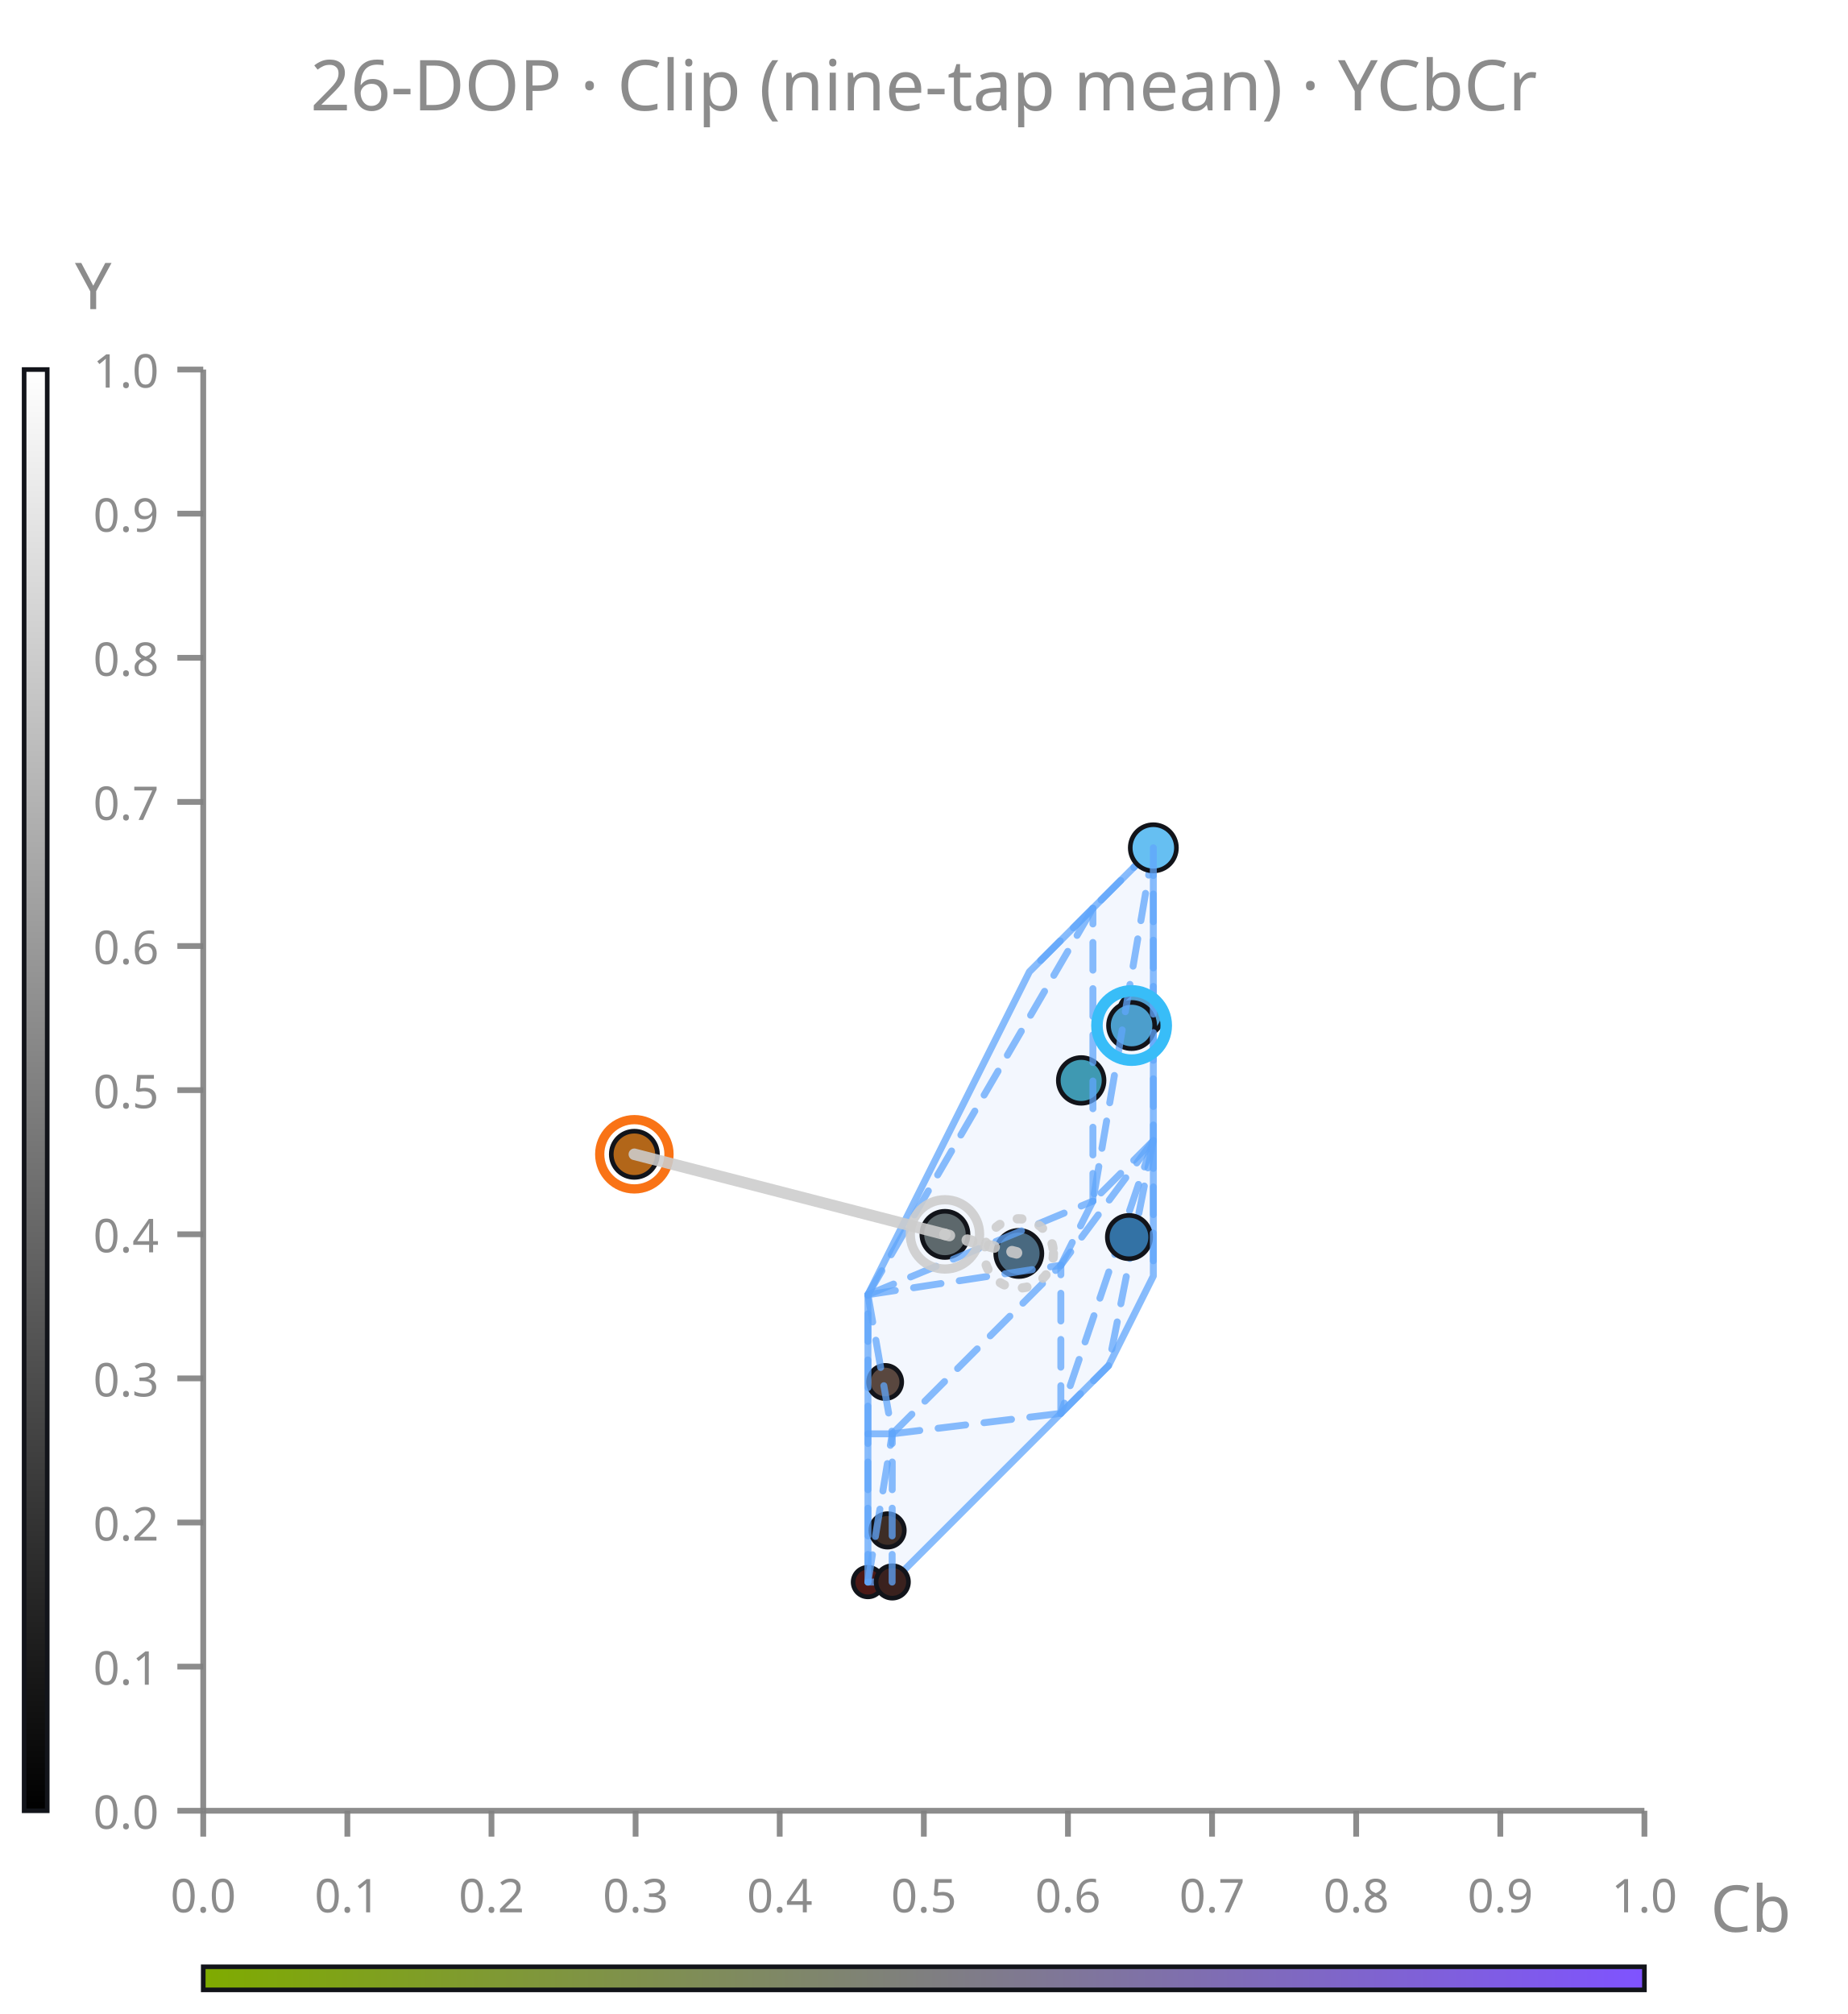
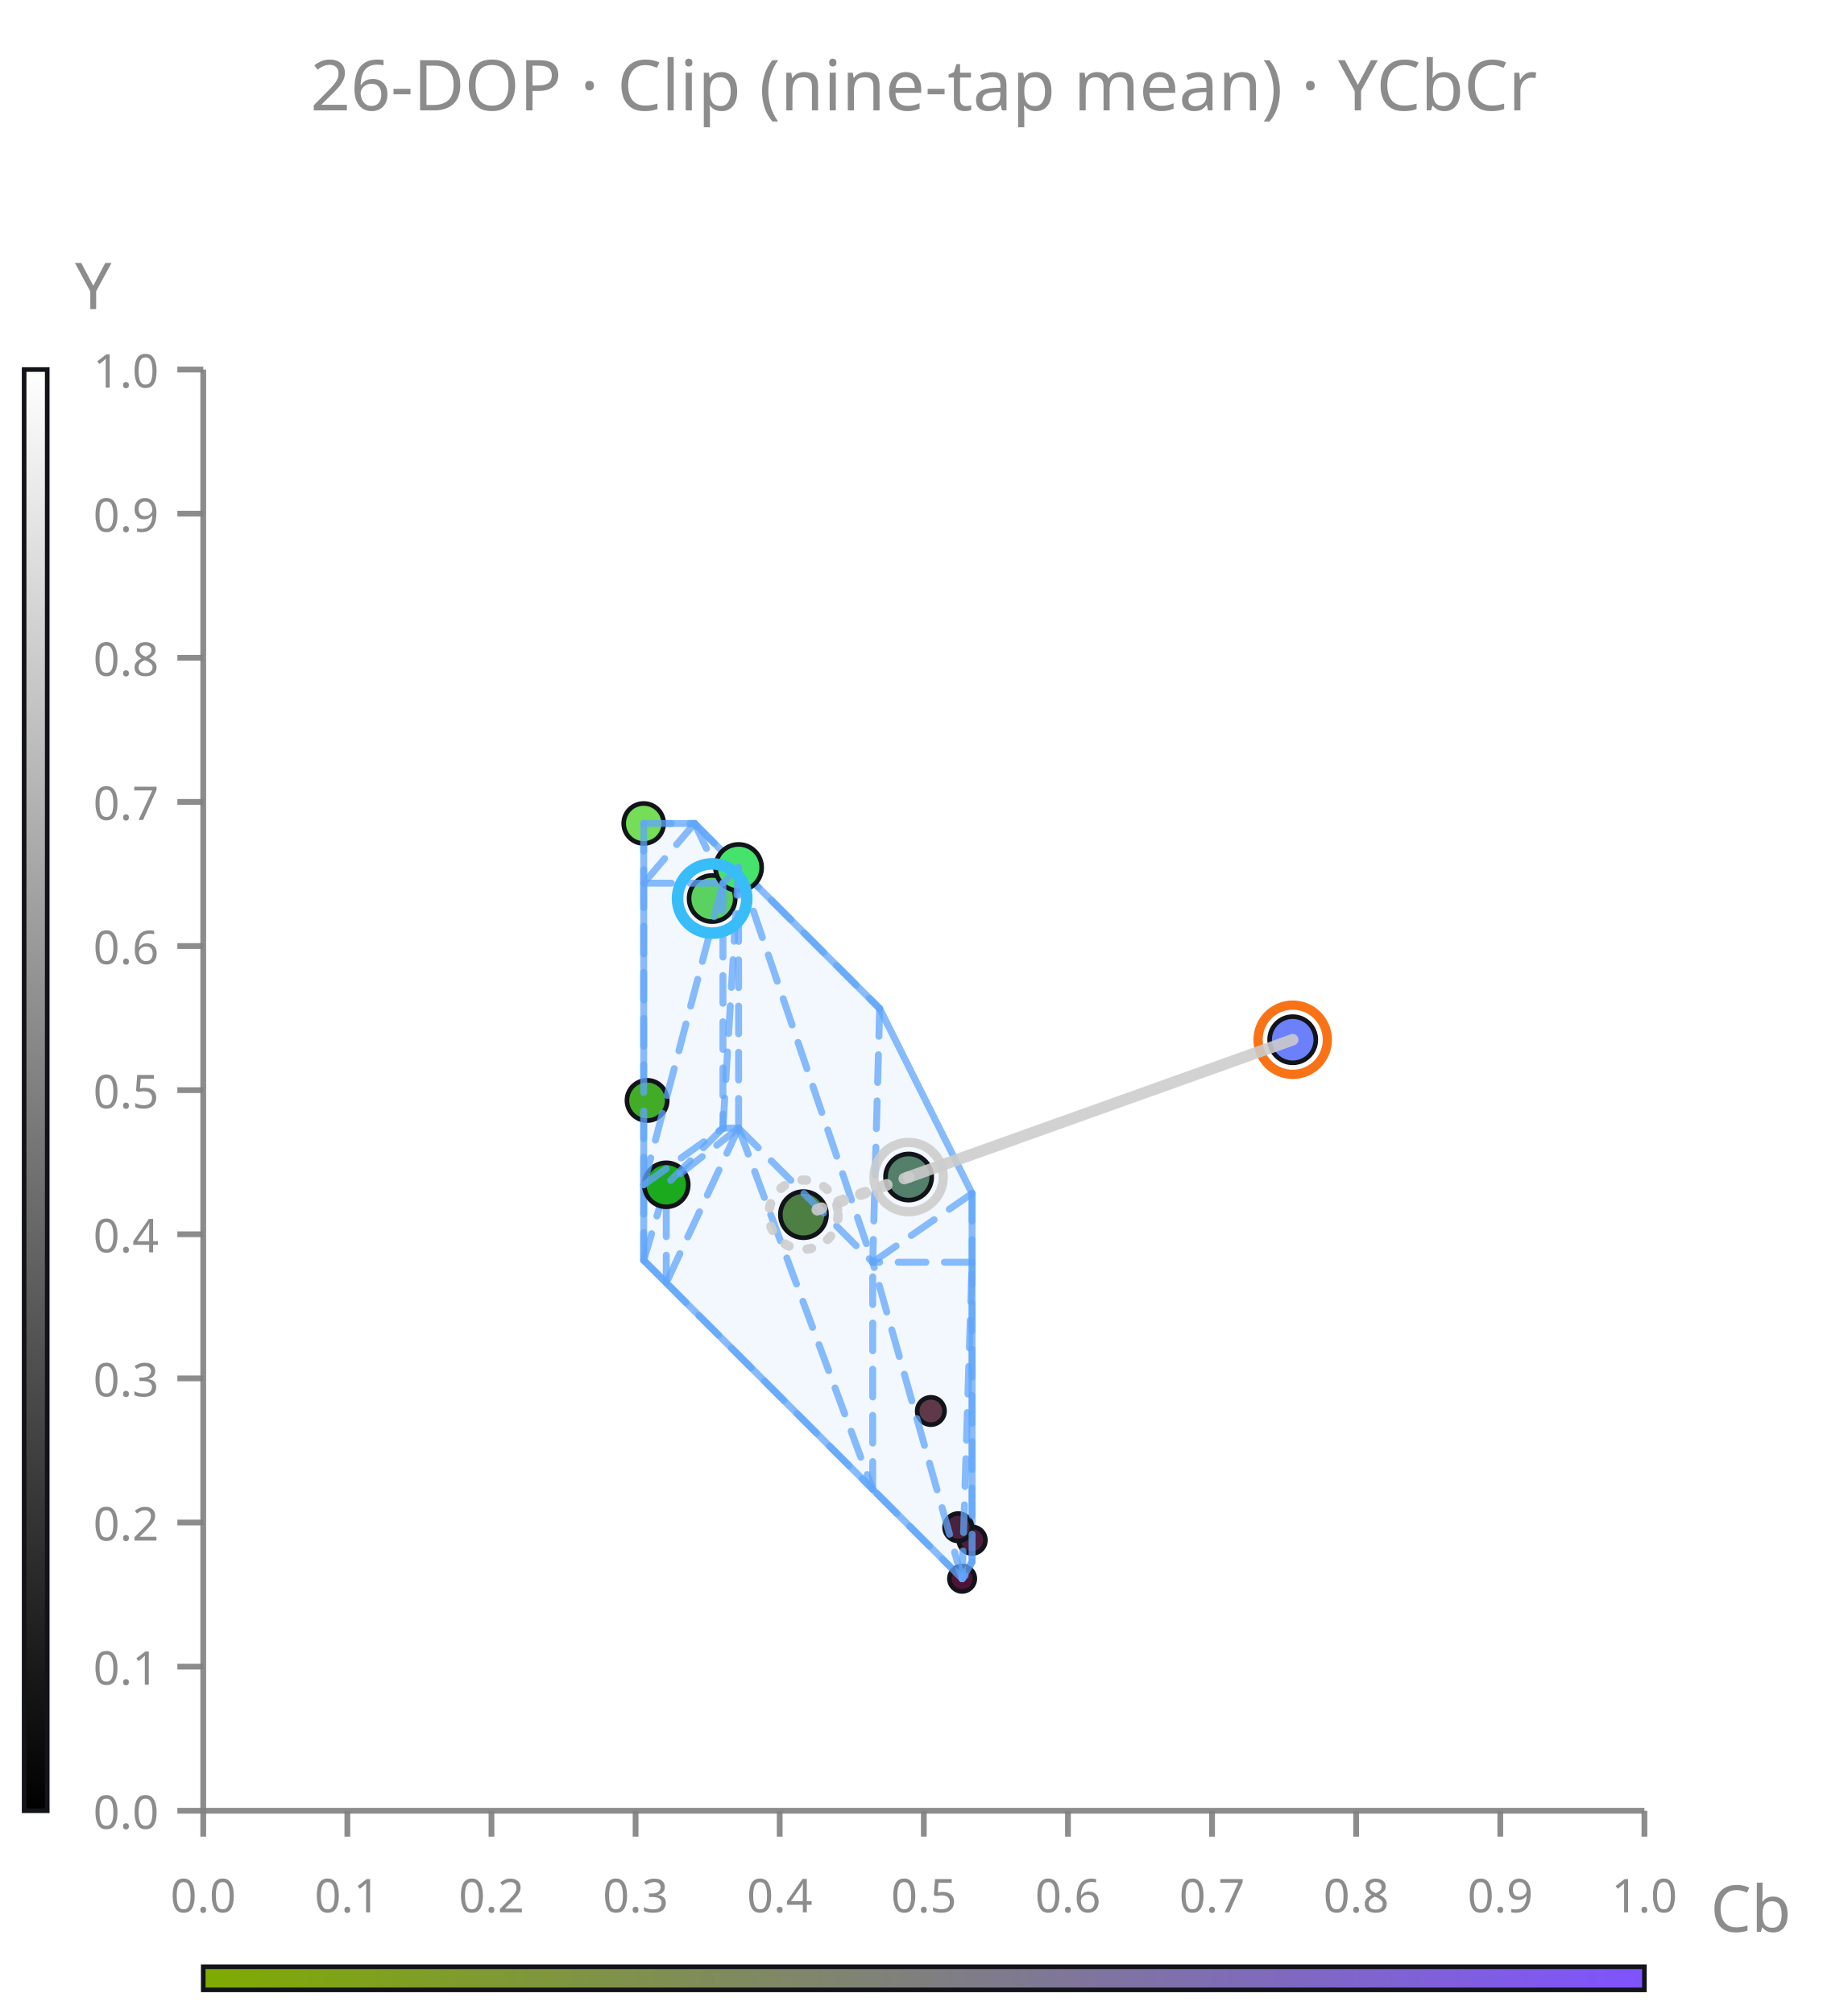
<svg xmlns="http://www.w3.org/2000/svg" baseProfile="full" height="436.0px" version="1.1" viewBox="0,0,400.0,436.0" width="400.0px">
  <defs>
    <linearGradient gradientUnits="userSpaceOnUse" id="plotGradY_1_3_2" x1="7.724" x2="7.724" y1="80" y2="392.0">
      <stop offset="0" stop-color="rgb(255,255,255)" />
      <stop offset="1" stop-color="rgb(0,0,0)" />
    </linearGradient>
    <linearGradient gradientUnits="userSpaceOnUse" id="plotGradX_1_3_2" x1="44.0" x2="356" y1="428.276" y2="428.276">
      <stop offset="0" stop-color="rgb(127,171,0)" />
      <stop offset="1" stop-color="rgb(127,83,255)" />
    </linearGradient>
  </defs>
  <g class="layer_bg" />
  <g class="layer_boundary">
-     <polygon fill="rgba(59,130,246,0.06)" points="187.897,280.282 187.897,342.498 193.136,342.498 239.984,295.65 249.685,276.249 249.685,183.537 222.854,210.368" stroke="rgba(96,165,250,0.75)" stroke-linejoin="round" stroke-width="1.5" />
+     <polygon fill="rgba(59,130,246,0.06)" points="139.352,272.836 208.287,341.77 208.946,341.111 210.45,338.104 210.45,258.358 190.443,218.344 150.365,178.266 139.352,178.266" stroke="rgba(96,165,250,0.75)" stroke-linejoin="round" stroke-width="1.5" />
  </g>
  <g class="layer_axes">
    <line fill="none" stroke="rgba(128,128,128,0.9)" stroke-width="1.25" x1="44.0" x2="356" y1="392.0" y2="392.0" />
    <line fill="none" stroke="rgba(128,128,128,0.9)" stroke-width="1.25" x1="44.0" x2="44.0" y1="392.0" y2="80" />
    <line fill="none" stroke="rgba(128,128,128,0.9)" stroke-width="1.25" x1="44.0" x2="44.0" y1="392.0" y2="397.6" />
    <text dominant-baseline="hanging" fill="rgba(128,128,128,0.9)" font-family="sans-serif" font-size="10.08" text-anchor="middle" x="44.0" y="406.168">0.0</text>
    <line fill="none" stroke="rgba(128,128,128,0.9)" stroke-width="1.25" x1="75.2" x2="75.2" y1="392.0" y2="397.6" />
    <text dominant-baseline="hanging" fill="rgba(128,128,128,0.9)" font-family="sans-serif" font-size="10.08" text-anchor="middle" x="75.2" y="406.168">0.1</text>
    <line fill="none" stroke="rgba(128,128,128,0.9)" stroke-width="1.25" x1="106.4" x2="106.4" y1="392.0" y2="397.6" />
    <text dominant-baseline="hanging" fill="rgba(128,128,128,0.9)" font-family="sans-serif" font-size="10.08" text-anchor="middle" x="106.4" y="406.168">0.2</text>
    <line fill="none" stroke="rgba(128,128,128,0.9)" stroke-width="1.25" x1="137.6" x2="137.6" y1="392.0" y2="397.6" />
    <text dominant-baseline="hanging" fill="rgba(128,128,128,0.9)" font-family="sans-serif" font-size="10.08" text-anchor="middle" x="137.6" y="406.168">0.3</text>
    <line fill="none" stroke="rgba(128,128,128,0.9)" stroke-width="1.25" x1="168.8" x2="168.8" y1="392.0" y2="397.6" />
    <text dominant-baseline="hanging" fill="rgba(128,128,128,0.9)" font-family="sans-serif" font-size="10.08" text-anchor="middle" x="168.8" y="406.168">0.4</text>
    <line fill="none" stroke="rgba(128,128,128,0.9)" stroke-width="1.25" x1="200" x2="200" y1="392.0" y2="397.6" />
    <text dominant-baseline="hanging" fill="rgba(128,128,128,0.9)" font-family="sans-serif" font-size="10.08" text-anchor="middle" x="200" y="406.168">0.5</text>
    <line fill="none" stroke="rgba(128,128,128,0.9)" stroke-width="1.25" x1="231.2" x2="231.2" y1="392.0" y2="397.6" />
    <text dominant-baseline="hanging" fill="rgba(128,128,128,0.9)" font-family="sans-serif" font-size="10.08" text-anchor="middle" x="231.2" y="406.168">0.6</text>
    <line fill="none" stroke="rgba(128,128,128,0.9)" stroke-width="1.25" x1="262.4" x2="262.4" y1="392.0" y2="397.6" />
    <text dominant-baseline="hanging" fill="rgba(128,128,128,0.9)" font-family="sans-serif" font-size="10.08" text-anchor="middle" x="262.4" y="406.168">0.7</text>
    <line fill="none" stroke="rgba(128,128,128,0.9)" stroke-width="1.25" x1="293.6" x2="293.6" y1="392.0" y2="397.6" />
    <text dominant-baseline="hanging" fill="rgba(128,128,128,0.9)" font-family="sans-serif" font-size="10.08" text-anchor="middle" x="293.6" y="406.168">0.8</text>
    <line fill="none" stroke="rgba(128,128,128,0.9)" stroke-width="1.25" x1="324.8" x2="324.8" y1="392.0" y2="397.6" />
    <text dominant-baseline="hanging" fill="rgba(128,128,128,0.9)" font-family="sans-serif" font-size="10.08" text-anchor="middle" x="324.8" y="406.168">0.9</text>
    <line fill="none" stroke="rgba(128,128,128,0.9)" stroke-width="1.25" x1="356" x2="356" y1="392.0" y2="397.6" />
    <text dominant-baseline="hanging" fill="rgba(128,128,128,0.9)" font-family="sans-serif" font-size="10.08" text-anchor="middle" x="356" y="406.168">1.0</text>
    <line fill="none" stroke="rgba(128,128,128,0.9)" stroke-width="1.25" x1="44.0" x2="38.4" y1="392.0" y2="392.0" />
    <text dominant-baseline="central" fill="rgba(128,128,128,0.9)" font-family="sans-serif" font-size="10.08" text-anchor="end" x="34.4" y="392.0">0.0</text>
    <line fill="none" stroke="rgba(128,128,128,0.9)" stroke-width="1.25" x1="44.0" x2="38.4" y1="360.8" y2="360.8" />
    <text dominant-baseline="central" fill="rgba(128,128,128,0.9)" font-family="sans-serif" font-size="10.08" text-anchor="end" x="34.4" y="360.8">0.1</text>
    <line fill="none" stroke="rgba(128,128,128,0.9)" stroke-width="1.25" x1="44.0" x2="38.4" y1="329.6" y2="329.6" />
    <text dominant-baseline="central" fill="rgba(128,128,128,0.9)" font-family="sans-serif" font-size="10.08" text-anchor="end" x="34.4" y="329.6">0.2</text>
    <line fill="none" stroke="rgba(128,128,128,0.9)" stroke-width="1.25" x1="44.0" x2="38.4" y1="298.4" y2="298.4" />
    <text dominant-baseline="central" fill="rgba(128,128,128,0.9)" font-family="sans-serif" font-size="10.08" text-anchor="end" x="34.4" y="298.4">0.3</text>
    <line fill="none" stroke="rgba(128,128,128,0.9)" stroke-width="1.25" x1="44.0" x2="38.4" y1="267.2" y2="267.2" />
    <text dominant-baseline="central" fill="rgba(128,128,128,0.9)" font-family="sans-serif" font-size="10.08" text-anchor="end" x="34.4" y="267.2">0.4</text>
    <line fill="none" stroke="rgba(128,128,128,0.9)" stroke-width="1.25" x1="44.0" x2="38.4" y1="236" y2="236" />
    <text dominant-baseline="central" fill="rgba(128,128,128,0.9)" font-family="sans-serif" font-size="10.08" text-anchor="end" x="34.4" y="236">0.5</text>
    <line fill="none" stroke="rgba(128,128,128,0.9)" stroke-width="1.25" x1="44.0" x2="38.4" y1="204.8" y2="204.8" />
    <text dominant-baseline="central" fill="rgba(128,128,128,0.9)" font-family="sans-serif" font-size="10.08" text-anchor="end" x="34.4" y="204.8">0.6</text>
    <line fill="none" stroke="rgba(128,128,128,0.9)" stroke-width="1.25" x1="44.0" x2="38.4" y1="173.6" y2="173.6" />
    <text dominant-baseline="central" fill="rgba(128,128,128,0.9)" font-family="sans-serif" font-size="10.08" text-anchor="end" x="34.4" y="173.6">0.7</text>
    <line fill="none" stroke="rgba(128,128,128,0.9)" stroke-width="1.25" x1="44.0" x2="38.4" y1="142.4" y2="142.4" />
    <text dominant-baseline="central" fill="rgba(128,128,128,0.9)" font-family="sans-serif" font-size="10.08" text-anchor="end" x="34.4" y="142.4">0.8</text>
    <line fill="none" stroke="rgba(128,128,128,0.9)" stroke-width="1.25" x1="44.0" x2="38.4" y1="111.2" y2="111.2" />
    <text dominant-baseline="central" fill="rgba(128,128,128,0.9)" font-family="sans-serif" font-size="10.08" text-anchor="end" x="34.4" y="111.2">0.9</text>
    <line fill="none" stroke="rgba(128,128,128,0.9)" stroke-width="1.25" x1="44.0" x2="38.4" y1="80" y2="80" />
    <text dominant-baseline="central" fill="rgba(128,128,128,0.9)" font-family="sans-serif" font-size="10.08" text-anchor="end" x="34.4" y="80">1.0</text>
    <text fill="rgba(128,128,128,0.9)" font-family="sans-serif" font-size="14" x="370.3" y="418.208">Cb</text>
    <text fill="rgba(128,128,128,0.9)" font-family="sans-serif" font-size="14" x="16.224" y="66.928">Y</text>
    <rect fill="url(#plotGradY_1_3_2) none" height="312" shape-rendering="geometricPrecision" stroke="rgba(18,20,26,1.0)" stroke-width="1.0" width="5.0" x="5.224" y="80" />
    <rect fill="url(#plotGradX_1_3_2) none" height="5.0" shape-rendering="geometricPrecision" stroke="rgba(18,20,26,1.0)" stroke-width="1.0" width="312" x="44.0" y="425.776" />
  </g>
  <g class="layer_dots">
-     <circle cx="137.332" cy="249.884" fill="rgb(178,102,25)" r="5.0" stroke="rgba(18,20,26,1.0)" stroke-width="1.0" />
-     <circle cx="187.897" cy="342.498" fill="rgb(76,25,22)" r="3.203" stroke="rgba(18,20,26,1.0)" stroke-width="1.0" />
-     <line fill="none" stroke="rgba(96,165,250,0.75)" stroke-dasharray="6,4" stroke-linecap="round" stroke-width="1.5" x1="187.897" x2="193.136" y1="342.498" y2="342.498" />
-     <circle cx="193.167" cy="342.467" fill="rgb(58,33,30)" r="3.51" stroke="rgba(18,20,26,1.0)" stroke-width="1.0" />
-     <circle cx="191.625" cy="299.177" fill="rgb(89,71,63)" r="3.593" stroke="rgba(18,20,26,1.0)" stroke-width="1.0" />
-     <circle cx="192.152" cy="331.31" fill="rgb(61,45,38)" r="3.623" stroke="rgba(18,20,26,1.0)" stroke-width="1.0" />
-     <line fill="none" stroke="rgba(96,165,250,0.75)" stroke-dasharray="6,4" stroke-linecap="round" stroke-width="1.5" x1="187.897" x2="187.897" y1="342.498" y2="310.402" />
-     <line fill="none" stroke="rgba(96,165,250,0.75)" stroke-dasharray="6,4" stroke-linecap="round" stroke-width="1.5" x1="187.897" x2="193.167" y1="342.498" y2="310.402" />
-     <line fill="none" stroke="rgba(96,165,250,0.75)" stroke-dasharray="6,4" stroke-linecap="round" stroke-width="1.5" x1="193.136" x2="193.167" y1="342.498" y2="310.402" />
-     <circle cx="204.57" cy="267.225" fill="rgb(93,104,108)" r="5.0" stroke="rgba(18,20,26,1.0)" stroke-width="1.0" />
-     <line fill="none" stroke="rgba(96,165,250,0.75)" stroke-dasharray="6,4" stroke-linecap="round" stroke-width="1.5" x1="187.897" x2="187.897" y1="310.402" y2="280.282" />
-     <line fill="none" stroke="rgba(96,165,250,0.75)" stroke-dasharray="6,4" stroke-linecap="round" stroke-width="1.5" x1="187.897" x2="193.167" y1="310.402" y2="310.402" />
-     <line fill="none" stroke="rgba(96,165,250,0.75)" stroke-dasharray="6,4" stroke-linecap="round" stroke-width="1.5" x1="187.897" x2="193.167" y1="280.282" y2="310.402" />
-     <line fill="none" stroke="rgba(96,165,250,0.75)" stroke-dasharray="6,4" stroke-linecap="round" stroke-width="1.5" x1="193.167" x2="229.66" y1="310.402" y2="305.974" />
-     <line fill="none" stroke="rgba(96,165,250,0.75)" stroke-dasharray="6,4" stroke-linecap="round" stroke-width="1.5" x1="229.66" x2="239.984" y1="305.974" y2="295.65" />
-     <circle cx="220.559" cy="271.348" fill="rgb(73,105,128)" r="5.0" stroke="rgba(18,20,26,1.0)" stroke-width="1.0" />
-     <line fill="none" stroke="rgba(96,165,250,0.75)" stroke-dasharray="6,4" stroke-linecap="round" stroke-width="1.5" x1="187.897" x2="229.66" y1="280.282" y2="273.909" />
-     <line fill="none" stroke="rgba(96,165,250,0.75)" stroke-dasharray="6,4" stroke-linecap="round" stroke-width="1.5" x1="193.167" x2="229.66" y1="310.402" y2="273.909" />
-     <line fill="none" stroke="rgba(96,165,250,0.75)" stroke-dasharray="6,4" stroke-linecap="round" stroke-width="1.5" x1="187.897" x2="236.602" y1="280.282" y2="260.026" />
-     <line fill="none" stroke="rgba(96,165,250,0.75)" stroke-dasharray="6,4" stroke-linecap="round" stroke-width="1.5" x1="187.897" x2="236.602" y1="280.282" y2="196.62" />
-     <line fill="none" stroke="rgba(96,165,250,0.75)" stroke-dasharray="6,4" stroke-linecap="round" stroke-width="1.5" x1="229.66" x2="229.66" y1="305.974" y2="273.909" />
-     <line fill="none" stroke="rgba(96,165,250,0.75)" stroke-dasharray="6,4" stroke-linecap="round" stroke-width="1.5" x1="249.685" x2="229.66" y1="246.943" y2="305.974" />
-     <line fill="none" stroke="rgba(96,165,250,0.75)" stroke-dasharray="6,4" stroke-linecap="round" stroke-width="1.5" x1="249.685" x2="239.984" y1="246.943" y2="295.65" />
-     <circle cx="244.414" cy="267.808" fill="rgb(51,114,165)" r="4.692" stroke="rgba(18,20,26,1.0)" stroke-width="1.0" />
-     <line fill="none" stroke="rgba(96,165,250,0.75)" stroke-dasharray="6,4" stroke-linecap="round" stroke-width="1.5" x1="249.685" x2="249.685" y1="246.943" y2="276.249" />
-     <circle cx="247.049" cy="219.433" fill="rgb(81,158,209)" r="4.846" stroke="rgba(18,20,26,1.0)" stroke-width="1.0" />
-     <line fill="none" stroke="rgba(96,165,250,0.75)" stroke-dasharray="6,4" stroke-linecap="round" stroke-width="1.5" x1="236.602" x2="222.854" y1="196.62" y2="210.368" />
-     <circle cx="244.98" cy="222.01" fill="rgb(76,158,204)" r="5.0" stroke="rgba(18,20,26,1.0)" stroke-width="1.0" />
-     <line fill="none" stroke="rgba(96,165,250,0.75)" stroke-dasharray="6,4" stroke-linecap="round" stroke-width="1.5" x1="249.685" x2="229.66" y1="246.943" y2="273.909" />
-     <line fill="none" stroke="rgba(96,165,250,0.75)" stroke-dasharray="6,4" stroke-linecap="round" stroke-width="1.5" x1="236.602" x2="229.66" y1="260.026" y2="273.909" />
-     <circle cx="234.066" cy="233.894" fill="rgb(63,153,178)" r="4.95" stroke="rgba(18,20,26,1.0)" stroke-width="1.0" />
-     <line fill="none" stroke="rgba(96,165,250,0.75)" stroke-dasharray="6,4" stroke-linecap="round" stroke-width="1.5" x1="249.685" x2="236.602" y1="183.537" y2="260.026" />
-     <line fill="none" stroke="rgba(96,165,250,0.75)" stroke-dasharray="6,4" stroke-linecap="round" stroke-width="1.5" x1="249.685" x2="236.602" y1="183.537" y2="196.62" />
-     <line fill="none" stroke="rgba(96,165,250,0.75)" stroke-dasharray="6,4" stroke-linecap="round" stroke-width="1.5" x1="249.685" x2="236.602" y1="246.943" y2="260.026" />
-     <line fill="none" stroke="rgba(96,165,250,0.75)" stroke-dasharray="6,4" stroke-linecap="round" stroke-width="1.5" x1="236.602" x2="236.602" y1="260.026" y2="196.62" />
-     <circle cx="249.685" cy="183.537" fill="rgb(102,191,242)" r="5.0" stroke="rgba(18,20,26,1.0)" stroke-width="1.0" />
-     <line fill="none" stroke="rgba(96,165,250,0.75)" stroke-dasharray="6,4" stroke-linecap="round" stroke-width="1.5" x1="249.685" x2="249.685" y1="183.537" y2="246.943" />
+     <circle cx="208.287" cy="341.77" fill="rgb(78,19,53)" r="2.75" stroke="rgba(18,20,26,1.0)" stroke-width="1.0" />
+     <line fill="none" stroke="rgba(96,165,250,0.75)" stroke-dasharray="6,4" stroke-linecap="round" stroke-width="1.5" x1="208.287" x2="208.946" y1="341.77" y2="341.111" />
+     <line fill="none" stroke="rgba(96,165,250,0.75)" stroke-dasharray="6,4" stroke-linecap="round" stroke-width="1.5" x1="208.287" x2="210.45" y1="341.77" y2="338.104" />
+     <circle cx="210.45" cy="333.431" fill="rgb(77,30,62)" r="2.881" stroke="rgba(18,20,26,1.0)" stroke-width="1.0" />
+     <circle cx="201.52" cy="305.457" fill="rgb(95,57,72)" r="2.96" stroke="rgba(18,20,26,1.0)" stroke-width="1.0" />
+     <circle cx="207.453" cy="330.622" fill="rgb(73,35,60)" r="2.97" stroke="rgba(18,20,26,1.0)" stroke-width="1.0" />
+     <line fill="none" stroke="rgba(96,165,250,0.75)" stroke-dasharray="6,4" stroke-linecap="round" stroke-width="1.5" x1="208.287" x2="188.93" y1="341.77" y2="322.414" />
+     <line fill="none" stroke="rgba(96,165,250,0.75)" stroke-dasharray="6,4" stroke-linecap="round" stroke-width="1.5" x1="208.287" x2="210.45" y1="341.77" y2="273.251" />
+     <line fill="none" stroke="rgba(96,165,250,0.75)" stroke-dasharray="6,4" stroke-linecap="round" stroke-width="1.5" x1="210.45" x2="210.45" y1="338.104" y2="273.251" />
+     <line fill="none" stroke="rgba(96,165,250,0.75)" stroke-dasharray="6,4" stroke-linecap="round" stroke-width="1.5" x1="208.287" x2="188.93" y1="341.77" y2="273.251" />
+     <circle cx="279.859" cy="225.087" fill="rgb(108,128,251)" r="5.0" stroke="rgba(18,20,26,1.0)" stroke-width="1.0" />
+     <circle cx="196.706" cy="254.815" fill="rgb(83,127,107)" r="5.0" stroke="rgba(18,20,26,1.0)" stroke-width="1.0" />
+     <circle cx="173.94" cy="262.954" fill="rgb(77,127,67)" r="5.0" stroke="rgba(18,20,26,1.0)" stroke-width="1.0" />
+     <line fill="none" stroke="rgba(96,165,250,0.75)" stroke-dasharray="6,4" stroke-linecap="round" stroke-width="1.5" x1="144.238" x2="188.93" y1="277.722" y2="322.414" />
+     <line fill="none" stroke="rgba(96,165,250,0.75)" stroke-dasharray="6,4" stroke-linecap="round" stroke-width="1.5" x1="188.93" x2="188.93" y1="322.414" y2="273.251" />
+     <line fill="none" stroke="rgba(96,165,250,0.75)" stroke-dasharray="6,4" stroke-linecap="round" stroke-width="1.5" x1="210.45" x2="210.45" y1="258.358" y2="273.251" />
+     <line fill="none" stroke="rgba(96,165,250,0.75)" stroke-dasharray="6,4" stroke-linecap="round" stroke-width="1.5" x1="210.45" x2="188.93" y1="258.358" y2="273.251" />
+     <line fill="none" stroke="rgba(96,165,250,0.75)" stroke-dasharray="6,4" stroke-linecap="round" stroke-width="1.5" x1="210.45" x2="188.93" y1="273.251" y2="273.251" />
+     <line fill="none" stroke="rgba(96,165,250,0.75)" stroke-dasharray="6,4" stroke-linecap="round" stroke-width="1.5" x1="159.899" x2="188.93" y1="244.22" y2="322.414" />
+     <circle cx="139.352" cy="178.266" fill="rgb(117,221,86)" r="4.33" stroke="rgba(18,20,26,1.0)" stroke-width="1.0" />
+     <line fill="none" stroke="rgba(96,165,250,0.75)" stroke-dasharray="6,4" stroke-linecap="round" stroke-width="1.5" x1="139.352" x2="144.238" y1="272.836" y2="277.722" />
+     <circle cx="140.088" cy="238.225" fill="rgb(66,172,39)" r="4.363" stroke="rgba(18,20,26,1.0)" stroke-width="1.0" />
+     <line fill="none" stroke="rgba(96,165,250,0.75)" stroke-dasharray="6,4" stroke-linecap="round" stroke-width="1.5" x1="190.443" x2="188.93" y1="218.344" y2="273.251" />
+     <line fill="none" stroke="rgba(96,165,250,0.75)" stroke-dasharray="6,4" stroke-linecap="round" stroke-width="1.5" x1="139.352" x2="139.352" y1="272.836" y2="256.49" />
+     <line fill="none" stroke="rgba(96,165,250,0.75)" stroke-dasharray="6,4" stroke-linecap="round" stroke-width="1.5" x1="139.352" x2="150.365" y1="178.266" y2="178.266" />
+     <circle cx="154.175" cy="194.519" fill="rgb(91,210,95)" r="5.0" stroke="rgba(18,20,26,1.0)" stroke-width="1.0" />
+     <line fill="none" stroke="rgba(96,165,250,0.75)" stroke-dasharray="6,4" stroke-linecap="round" stroke-width="1.5" x1="139.352" x2="139.352" y1="178.266" y2="191.192" />
+     <line fill="none" stroke="rgba(96,165,250,0.75)" stroke-dasharray="6,4" stroke-linecap="round" stroke-width="1.5" x1="139.352" x2="144.238" y1="272.836" y2="256.49" />
+     <line fill="none" stroke="rgba(96,165,250,0.75)" stroke-dasharray="6,4" stroke-linecap="round" stroke-width="1.5" x1="144.238" x2="144.238" y1="277.722" y2="256.49" />
+     <line fill="none" stroke="rgba(96,165,250,0.75)" stroke-dasharray="6,4" stroke-linecap="round" stroke-width="1.5" x1="150.365" x2="139.352" y1="178.266" y2="191.192" />
+     <line fill="none" stroke="rgba(96,165,250,0.75)" stroke-dasharray="6,4" stroke-linecap="round" stroke-width="1.5" x1="139.352" x2="139.352" y1="256.49" y2="191.192" />
+     <line fill="none" stroke="rgba(96,165,250,0.75)" stroke-dasharray="6,4" stroke-linecap="round" stroke-width="1.5" x1="159.899" x2="144.238" y1="244.22" y2="277.722" />
+     <line fill="none" stroke="rgba(96,165,250,0.75)" stroke-dasharray="6,4" stroke-linecap="round" stroke-width="1.5" x1="159.899" x2="190.443" y1="187.801" y2="218.344" />
+     <line fill="none" stroke="rgba(96,165,250,0.75)" stroke-dasharray="6,4" stroke-linecap="round" stroke-width="1.5" x1="139.352" x2="144.238" y1="256.49" y2="256.49" />
+     <line fill="none" stroke="rgba(96,165,250,0.75)" stroke-dasharray="6,4" stroke-linecap="round" stroke-width="1.5" x1="159.899" x2="188.93" y1="187.801" y2="273.251" />
+     <line fill="none" stroke="rgba(96,165,250,0.75)" stroke-dasharray="6,4" stroke-linecap="round" stroke-width="1.5" x1="159.899" x2="188.93" y1="244.22" y2="273.251" />
+     <circle cx="144.238" cy="256.49" fill="rgb(27,169,30)" r="4.765" stroke="rgba(18,20,26,1.0)" stroke-width="1.0" />
+     <line fill="none" stroke="rgba(96,165,250,0.75)" stroke-dasharray="6,4" stroke-linecap="round" stroke-width="1.5" x1="150.365" x2="159.899" y1="178.266" y2="187.801" />
+     <line fill="none" stroke="rgba(96,165,250,0.75)" stroke-dasharray="6,4" stroke-linecap="round" stroke-width="1.5" x1="150.365" x2="156.508" y1="178.266" y2="191.192" />
+     <line fill="none" stroke="rgba(96,165,250,0.75)" stroke-dasharray="6,4" stroke-linecap="round" stroke-width="1.5" x1="139.352" x2="156.508" y1="256.49" y2="191.192" />
+     <line fill="none" stroke="rgba(96,165,250,0.75)" stroke-dasharray="6,4" stroke-linecap="round" stroke-width="1.5" x1="139.352" x2="156.508" y1="256.49" y2="244.22" />
+     <line fill="none" stroke="rgba(96,165,250,0.75)" stroke-dasharray="6,4" stroke-linecap="round" stroke-width="1.5" x1="139.352" x2="156.508" y1="191.192" y2="191.192" />
+     <line fill="none" stroke="rgba(96,165,250,0.75)" stroke-dasharray="6,4" stroke-linecap="round" stroke-width="1.5" x1="156.508" x2="144.238" y1="244.22" y2="256.49" />
+     <line fill="none" stroke="rgba(96,165,250,0.75)" stroke-dasharray="6,4" stroke-linecap="round" stroke-width="1.5" x1="159.899" x2="144.238" y1="244.22" y2="256.49" />
+     <circle cx="159.899" cy="187.801" fill="rgb(69,227,108)" r="5.0" stroke="rgba(18,20,26,1.0)" stroke-width="1.0" />
+     <line fill="none" stroke="rgba(96,165,250,0.75)" stroke-dasharray="6,4" stroke-linecap="round" stroke-width="1.5" x1="159.899" x2="156.508" y1="187.801" y2="191.192" />
+     <line fill="none" stroke="rgba(96,165,250,0.75)" stroke-dasharray="6,4" stroke-linecap="round" stroke-width="1.5" x1="159.899" x2="156.508" y1="187.801" y2="244.22" />
+     <line fill="none" stroke="rgba(96,165,250,0.75)" stroke-dasharray="6,4" stroke-linecap="round" stroke-width="1.5" x1="159.899" x2="159.899" y1="187.801" y2="244.22" />
+     <line fill="none" stroke="rgba(96,165,250,0.75)" stroke-dasharray="6,4" stroke-linecap="round" stroke-width="1.5" x1="156.508" x2="156.508" y1="191.192" y2="244.22" />
+     <line fill="none" stroke="rgba(96,165,250,0.75)" stroke-dasharray="6,4" stroke-linecap="round" stroke-width="1.5" x1="156.508" x2="159.899" y1="244.22" y2="244.22" />
  </g>
  <g class="layer_overlay">
-     <circle cx="244.98" cy="222.01" fill="none" r="7.5" stroke="rgba(56,189,248,1.0)" stroke-width="2.5" />
-     <circle cx="137.332" cy="249.884" fill="none" r="7.5" stroke="rgba(249,115,22,1.0)" stroke-width="2.0" />
-     <line stroke="rgba(204,204,204,0.88)" stroke-linecap="round" stroke-width="2.5" x1="137.332" x2="204.57" y1="249.884" y2="267.225" />
-     <circle cx="204.57" cy="267.225" fill="none" r="7.5" stroke="rgba(204,204,204,0.88)" stroke-width="2.0" />
-     <line fill="none" stroke="rgba(204,204,204,0.88)" stroke-dasharray="1 4" stroke-linecap="round" stroke-width="2.5" x1="204.57" x2="220.559" y1="267.225" y2="271.348" />
-     <circle cx="220.559" cy="271.348" fill="none" r="7.5" stroke="rgba(204,204,204,0.88)" stroke-dasharray="1 4" stroke-linecap="round" stroke-width="2.0" />
+     <circle cx="154.175" cy="194.519" fill="none" r="7.5" stroke="rgba(56,189,248,1.0)" stroke-width="2.5" />
+     <circle cx="279.859" cy="225.087" fill="none" r="7.5" stroke="rgba(249,115,22,1.0)" stroke-width="2.0" />
+     <line stroke="rgba(204,204,204,0.88)" stroke-linecap="round" stroke-width="2.5" x1="279.859" x2="196.706" y1="225.087" y2="254.815" />
+     <circle cx="196.706" cy="254.815" fill="none" r="7.5" stroke="rgba(204,204,204,0.88)" stroke-width="2.0" />
+     <line fill="none" stroke="rgba(204,204,204,0.88)" stroke-dasharray="1 4" stroke-linecap="round" stroke-width="2.5" x1="196.706" x2="173.94" y1="254.815" y2="262.954" />
+     <circle cx="173.94" cy="262.954" fill="none" r="7.5" stroke="rgba(204,204,204,0.88)" stroke-dasharray="1 4" stroke-linecap="round" stroke-width="2.0" />
  </g>
  <g class="layer_header">
    <text dominant-baseline="central" fill="rgba(128,128,128,0.9)" font-family="sans-serif" font-size="15.2" text-anchor="middle" x="200.0" y="18.0">26-DOP · Clip (nine-tap mean) · YCbCr</text>
  </g>
</svg>
